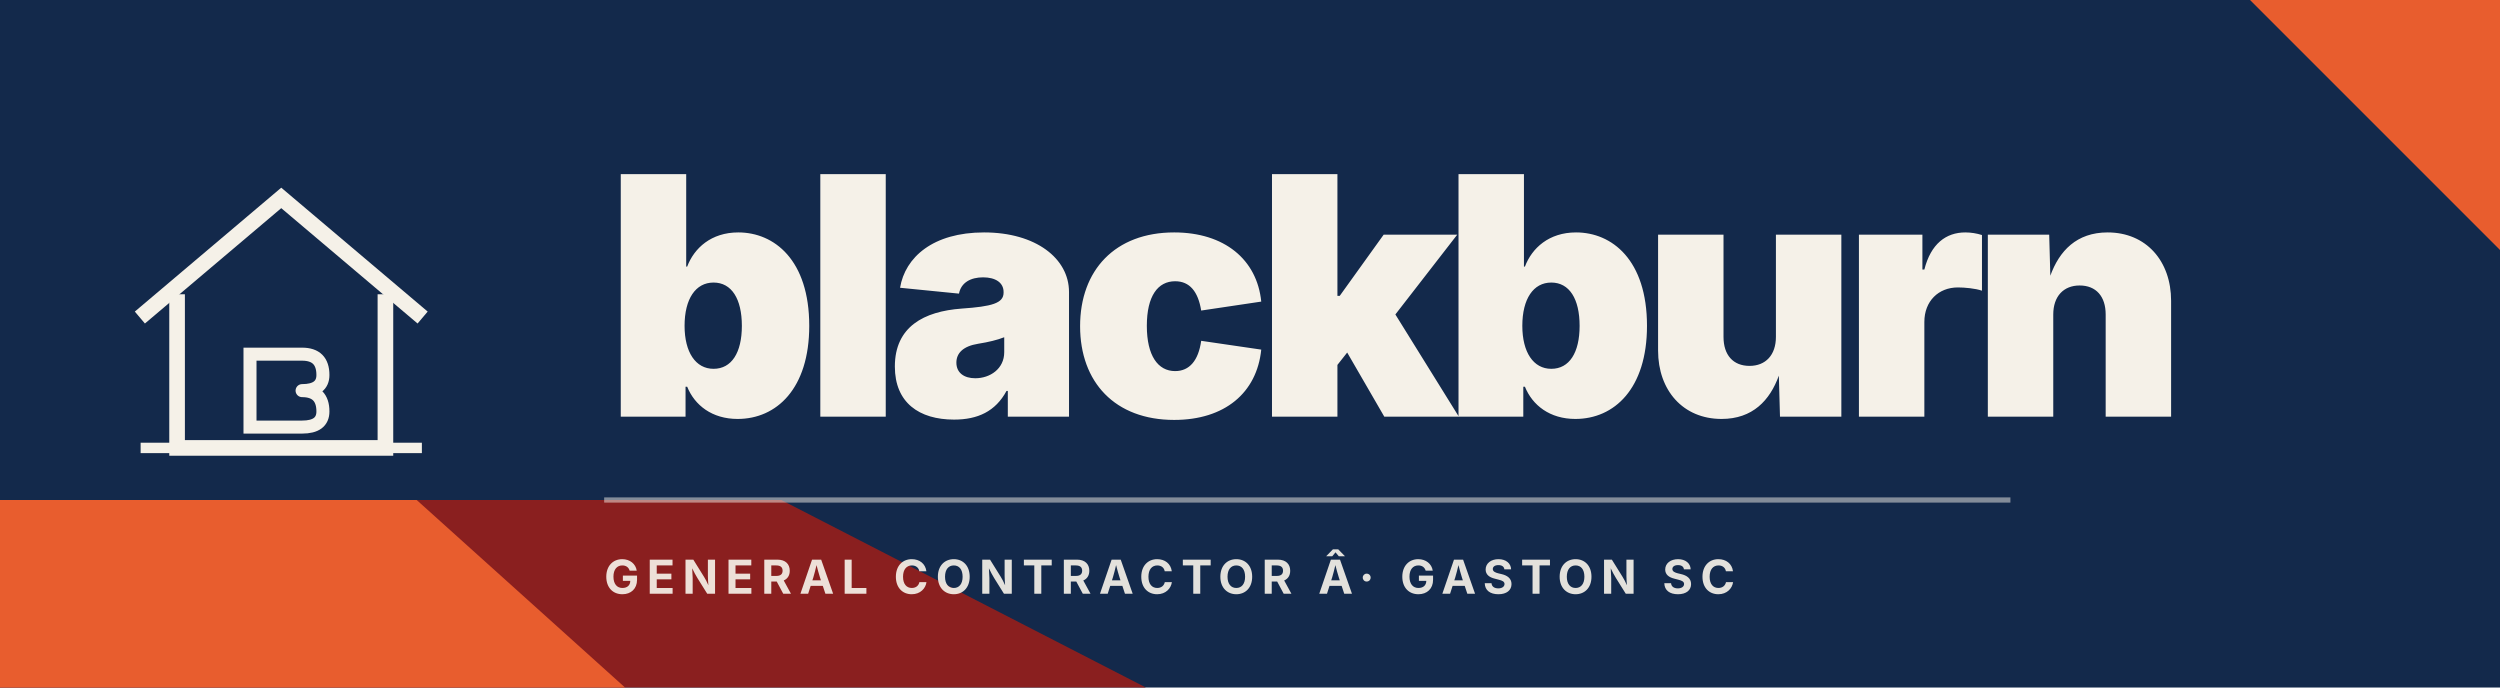
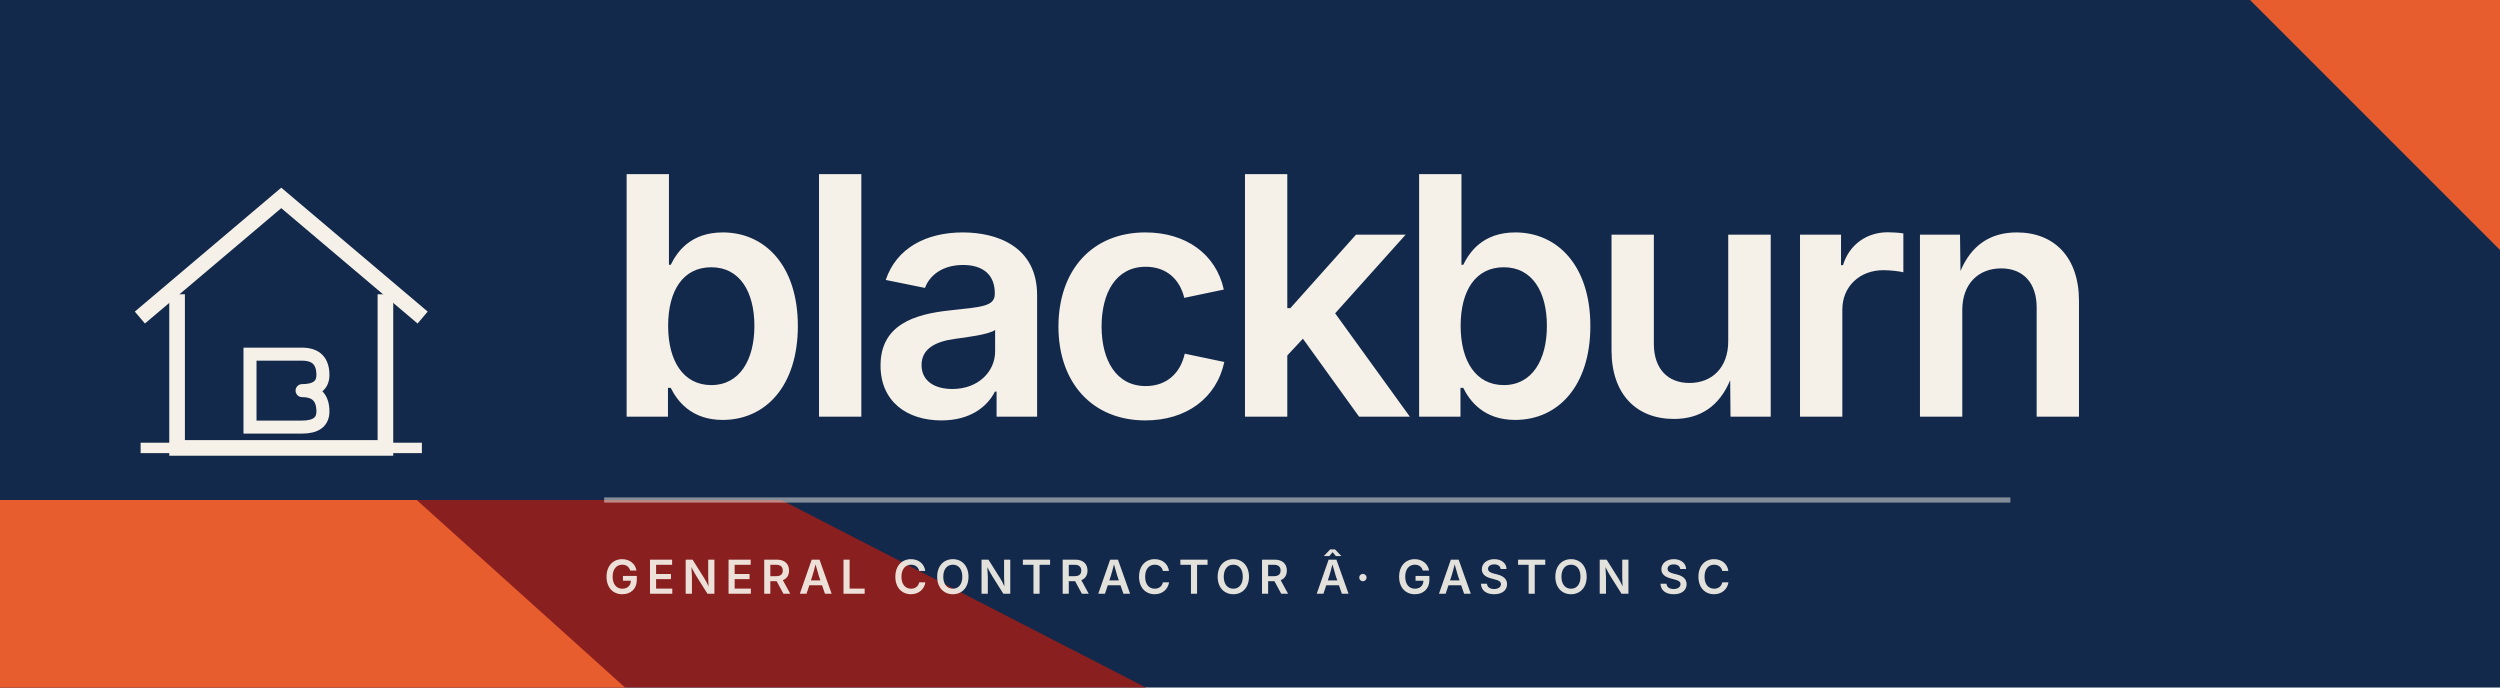
<svg xmlns="http://www.w3.org/2000/svg" viewBox="0 0 480 132" width="480" height="132" preserveAspectRatio="xMidYMid meet">
  <defs>
    <clipPath id="bc">
      <rect width="480" height="132" />
    </clipPath>
  </defs>
  <g clip-path="url(#bc)">
    <rect width="480" height="132" fill="#13294B" />
    <polygon points="-20,132 220,132 150,96 -20,96" fill="#8A1F1F" />
    <polygon points="-20,132 120,132 80,96 -20,96" fill="#E85D2E" />
    <polygon points="480,0 432,0 480,48" fill="#E85D2E" />
    <g transform="translate(22,30) scale(1)" stroke="#F5F1E8" stroke-width="3" fill="none" stroke-linecap="square" stroke-linejoin="miter">
      <path d="M6 30 L32 8 L58 30" />
      <path d="M12 28 V56 H52 V28" />
      <line x1="6" y1="56" x2="58" y2="56" stroke-width="2" />
      <path d="M26 38 H36 Q40 38 40 42 Q40 45 36 45 Q40 45 40 49 Q40 52 36 52 H26 Z M26 38 V52" stroke-width="2.5" stroke-linejoin="round" />
    </g>
    <line x1="116" y1="96" x2="386" y2="96" stroke="#F5F1E8" stroke-opacity="0.5" stroke-width="1" />
-     <text x="116" y="80" font-family="'Inter', sans-serif" font-style="normal" font-weight="900" font-size="64" letter-spacing="-3" fill="#F5F1E8">blackburn</text>
-     <text x="116" y="114" font-family="'Inter', sans-serif" font-weight="700" letter-spacing="1.4" font-size="9" fill="#F5F1E8" fill-opacity="0.92" text-transform="uppercase">GENERAL CONTRACTOR  Â·  GASTON SC</text>
+     <text x="116" y="80" font-family="'Inter', sans-serif" font-style="normal" font-weight="600" font-size="64" letter-spacing="-3" fill="#F5F1E8">blackburn</text>
+     <text x="116" y="114" font-family="'Inter', sans-serif" font-weight="600" letter-spacing="1.4" font-size="9" fill="#F5F1E8" fill-opacity="0.92" text-transform="uppercase">GENERAL CONTRACTOR  Â·  GASTON SC</text>
  </g>
</svg>
